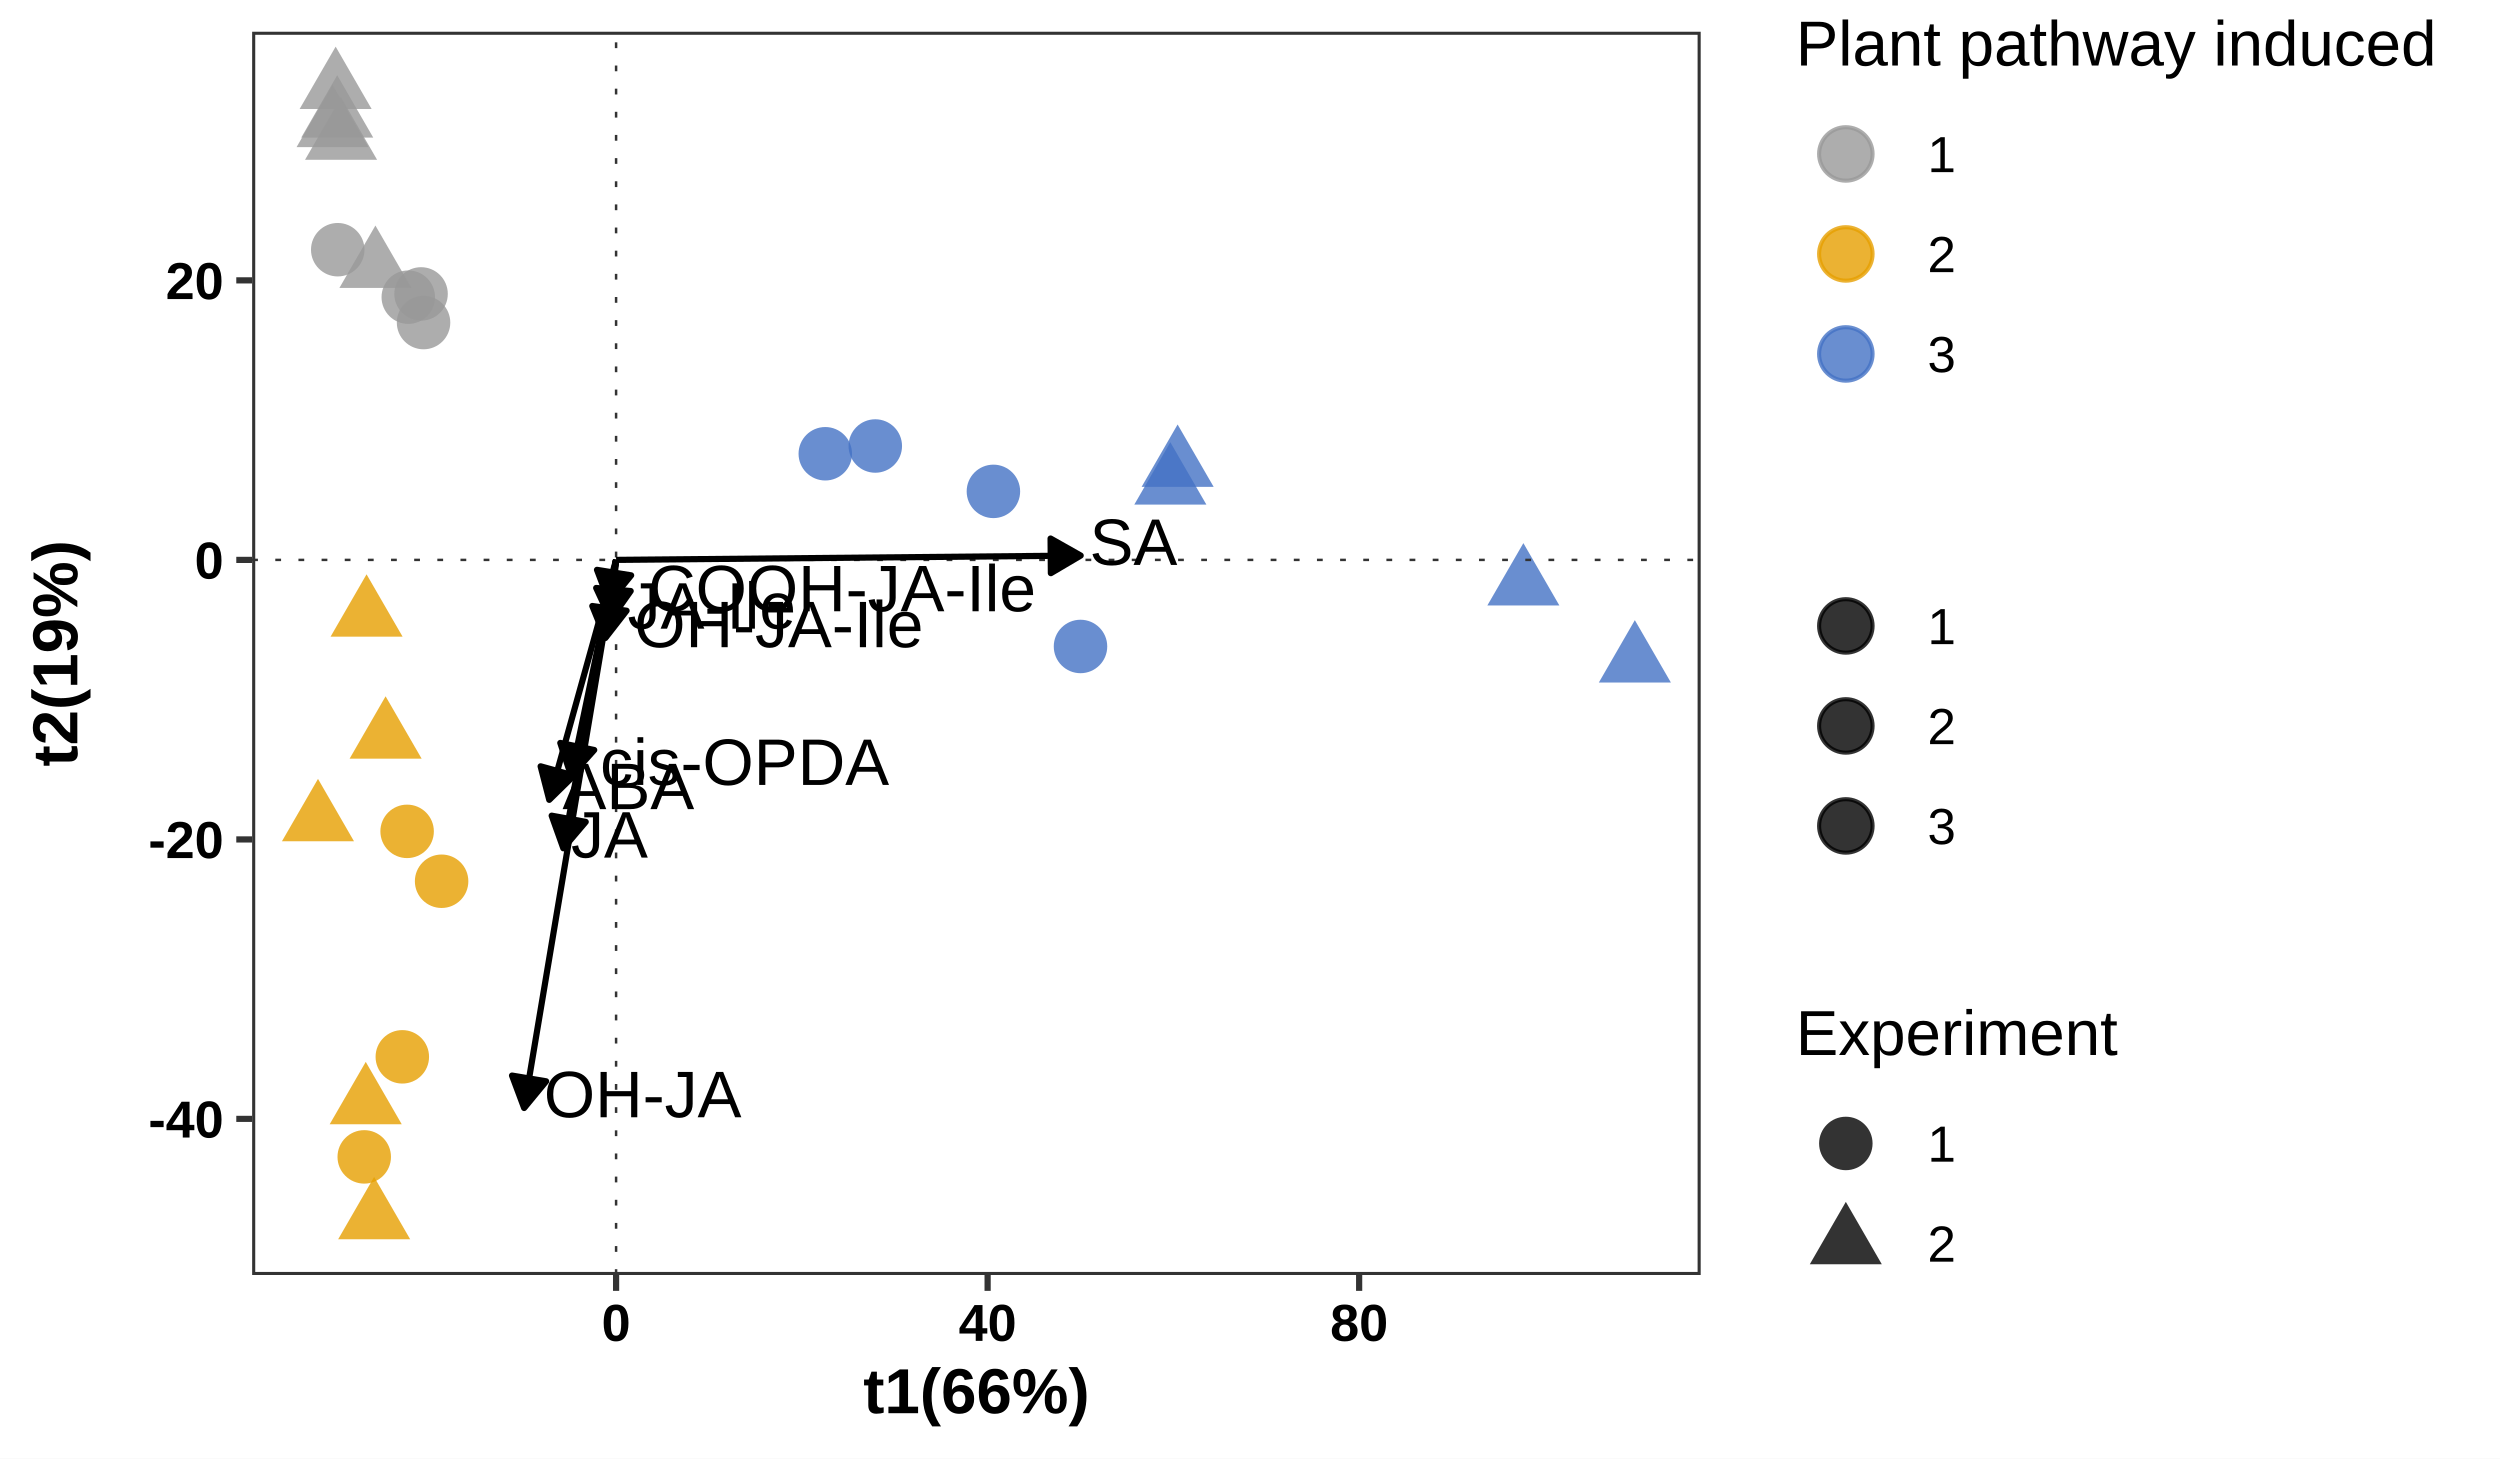
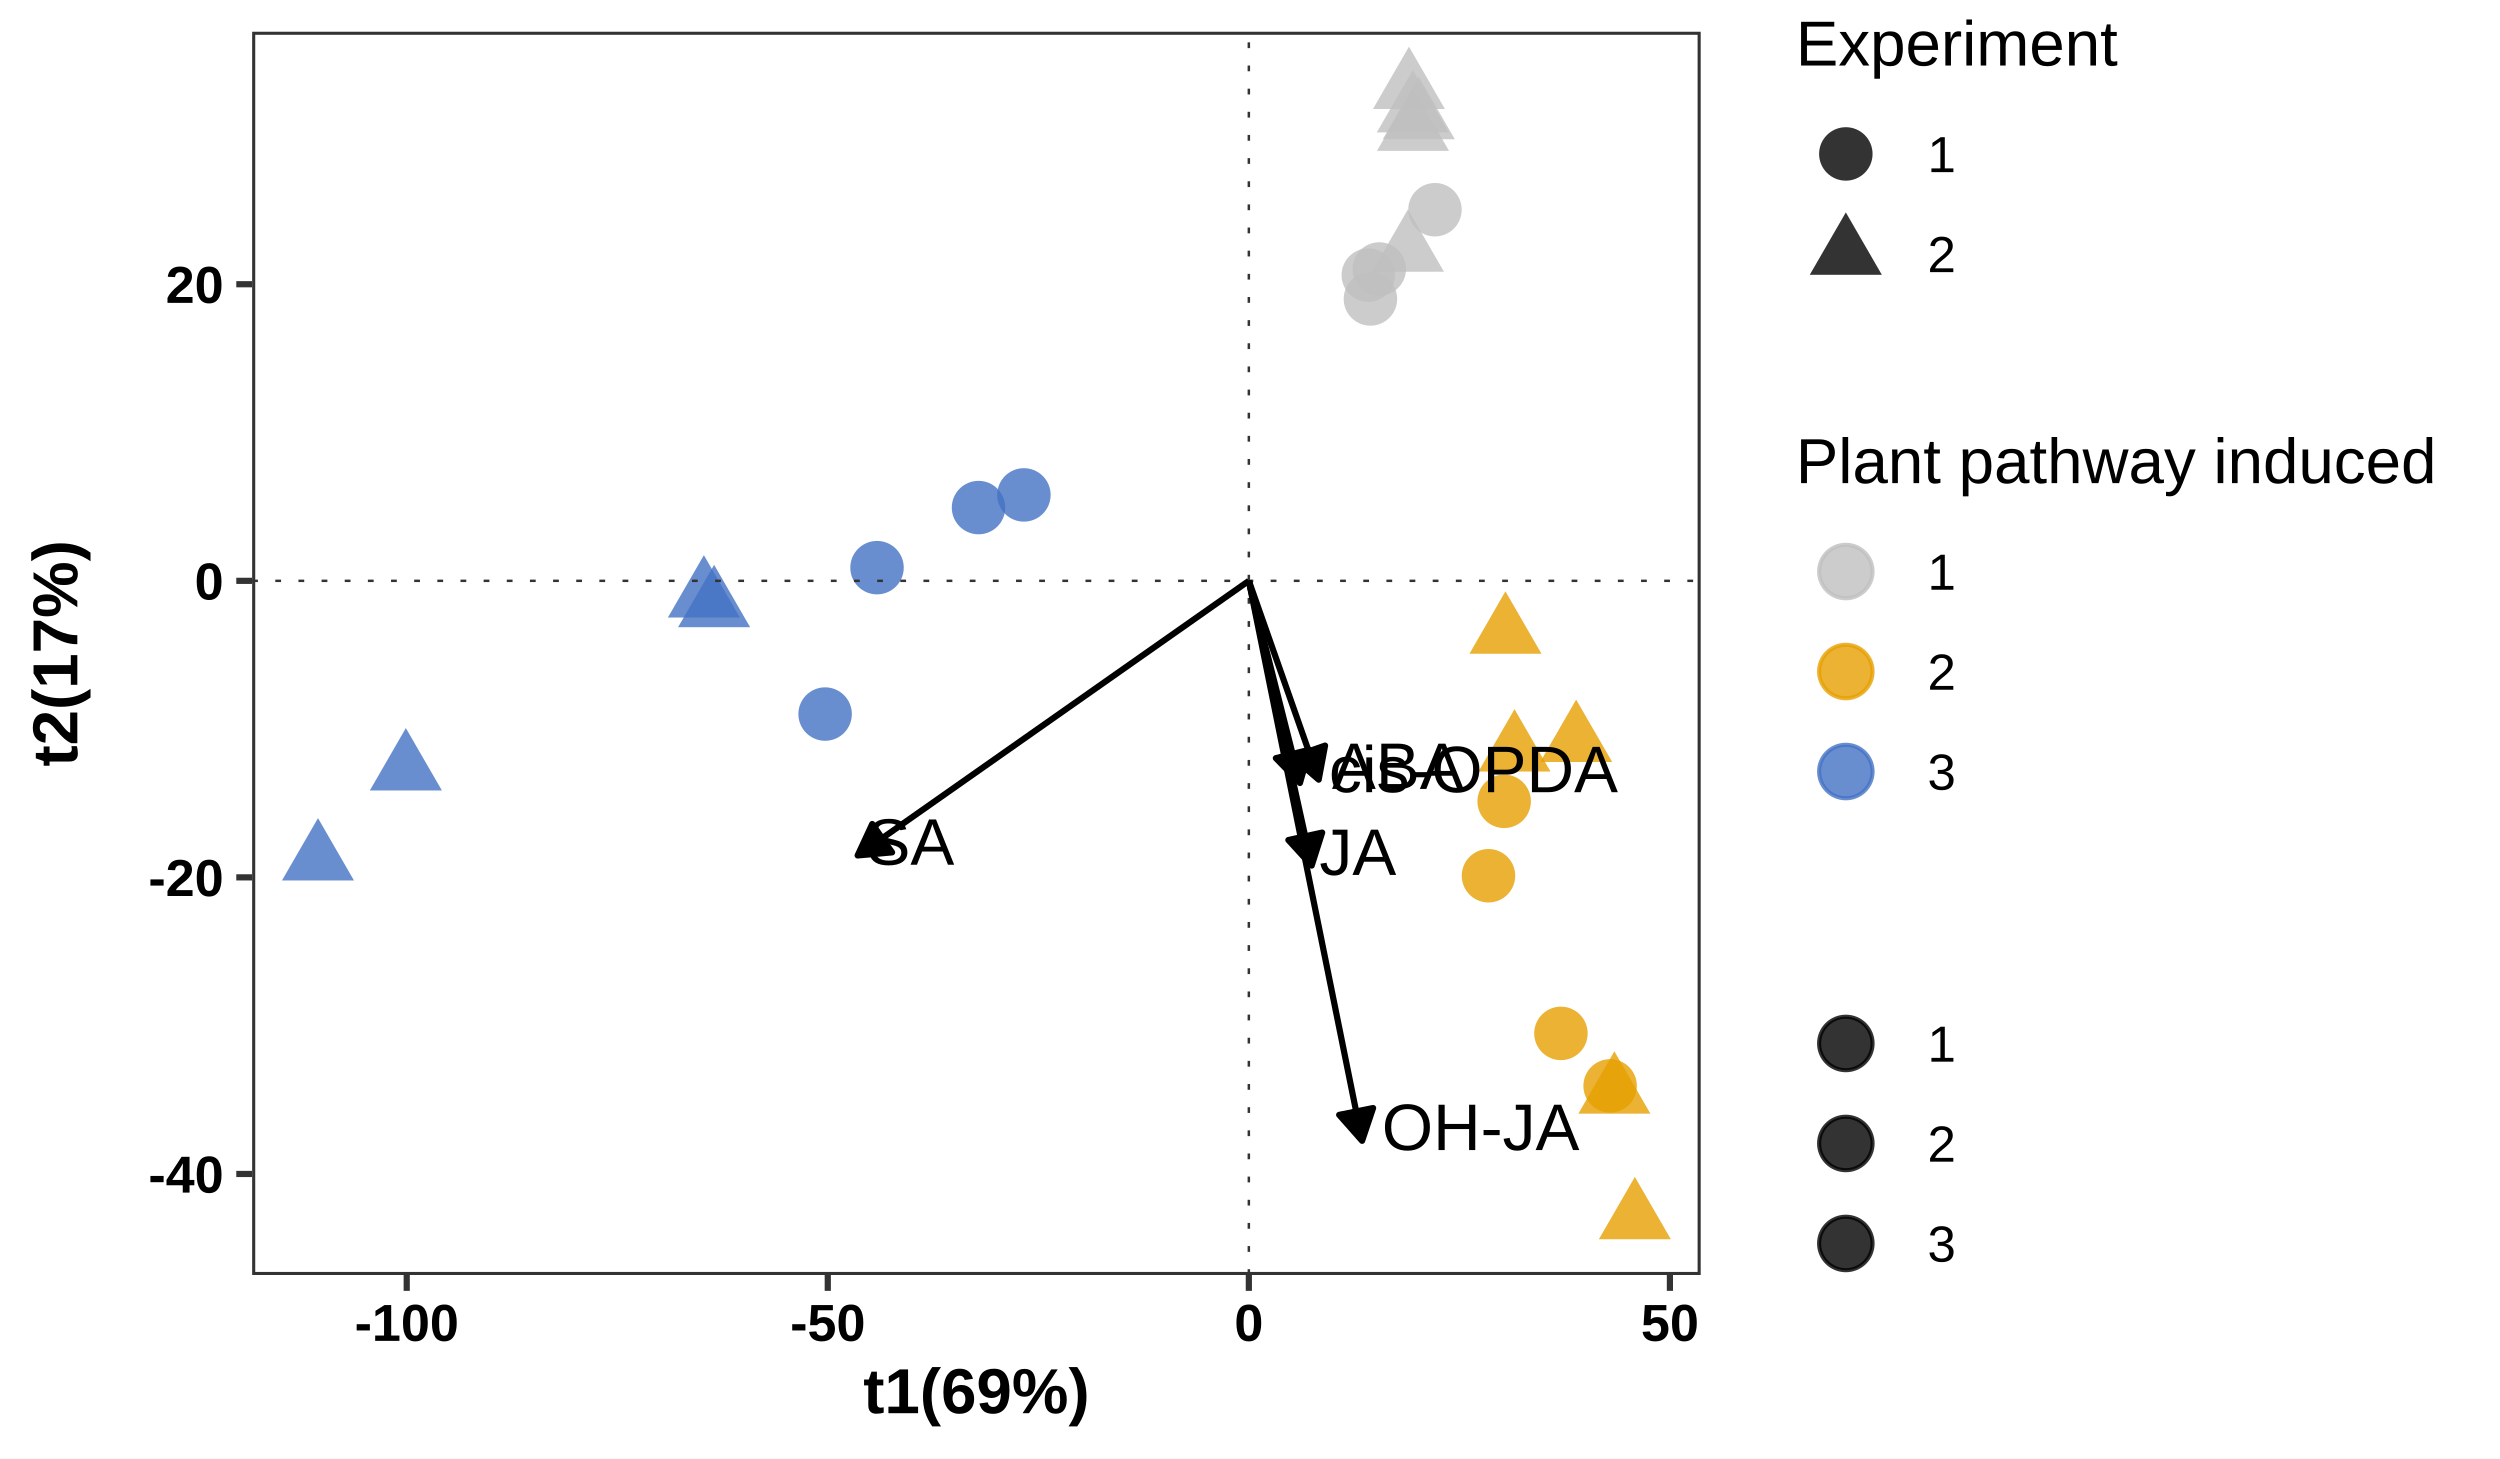
<svg xmlns="http://www.w3.org/2000/svg" class="svglite" width="432.00pt" height="252.00pt" viewBox="0 0 432.00 252.00">
  <defs>
    <style type="text/css">
    .svglite line, .svglite polyline, .svglite polygon, .svglite path, .svglite rect, .svglite circle {
      fill: none;
      stroke: #000000;
      stroke-linecap: round;
      stroke-linejoin: round;
      stroke-miterlimit: 10.00;
    }
    .svglite text {
      white-space: pre;
    }
  </style>
  </defs>
  <rect width="100%" height="100%" style="stroke: none; fill: #FFFFFF;" />
  <defs>
    <clipPath id="cpMC4wMHw0MzIuMDB8MC4wMHwyNTIuMDA=">
      <rect x="0.00" y="0.00" width="432.00" height="252.00" />
    </clipPath>
  </defs>
  <g clip-path="url(#cpMC4wMHw0MzIuMDB8MC4wMHwyNTIuMDA=)">
-     <rect x="-0" y="0.00" width="432.00" height="252.00" style="stroke-width: 1.07; stroke: #FFFFFF; fill: #FFFFFF;" />
+     <rect x="-0" y="-0" width="432.00" height="252.00" style="stroke-width: 1.07; stroke: #FFFFFF; fill: #FFFFFF;" />
  </g>
  <defs>
    <clipPath id="cpNDMuNTd8MjkzLjg4fDUuNDh8MjIwLjMy">
      <rect x="43.57" y="5.48" width="250.31" height="214.84" />
    </clipPath>
  </defs>
  <g clip-path="url(#cpNDMuNTd8MjkzLjg4fDUuNDh8MjIwLjMy)">
    <rect x="43.57" y="5.48" width="250.31" height="214.84" style="stroke-width: 1.07; stroke: none; fill: #FFFFFF;" />
-     <circle cx="58.36" cy="43.15" r="4.62" style="stroke-width: 0.71; stroke: none; fill: #999999; fill-opacity: 0.80;" />
-     <circle cx="73.19" cy="55.74" r="4.62" style="stroke-width: 0.71; stroke: none; fill: #999999; fill-opacity: 0.80;" />
-     <circle cx="70.55" cy="51.35" r="4.62" style="stroke-width: 0.71; stroke: none; fill: #999999; fill-opacity: 0.80;" />
-     <circle cx="72.76" cy="50.79" r="4.62" style="stroke-width: 0.71; stroke: none; fill: #999999; fill-opacity: 0.80;" />
-     <circle cx="69.52" cy="182.62" r="4.62" style="stroke-width: 0.71; stroke: none; fill: #E69F00; fill-opacity: 0.80;" />
-     <circle cx="70.35" cy="143.66" r="4.62" style="stroke-width: 0.71; stroke: none; fill: #E69F00; fill-opacity: 0.80;" />
-     <circle cx="62.94" cy="199.91" r="4.62" style="stroke-width: 0.71; stroke: none; fill: #E69F00; fill-opacity: 0.80;" />
-     <circle cx="76.31" cy="152.28" r="4.62" style="stroke-width: 0.71; stroke: none; fill: #E69F00; fill-opacity: 0.80;" />
-     <circle cx="142.61" cy="78.41" r="4.62" style="stroke-width: 0.71; stroke: none; fill: #4472C4; fill-opacity: 0.80;" />
-     <circle cx="171.66" cy="84.91" r="4.62" style="stroke-width: 0.71; stroke: none; fill: #4472C4; fill-opacity: 0.80;" />
-     <circle cx="186.71" cy="111.71" r="4.62" style="stroke-width: 0.71; stroke: none; fill: #4472C4; fill-opacity: 0.80;" />
-     <circle cx="151.25" cy="77.07" r="4.62" style="stroke-width: 0.71; stroke: none; fill: #4472C4; fill-opacity: 0.80;" />
-     <polygon points="64.87,38.97 71.10,49.75 58.65,49.75 " style="stroke-width: 0.71; stroke: none; fill: #999999; fill-opacity: 0.80;" />
-     <polygon points="58.93,16.83 65.16,27.61 52.71,27.61 " style="stroke-width: 0.71; stroke: none; fill: #999999; fill-opacity: 0.80;" />
-     <polygon points="58.27,13.00 64.50,23.78 52.05,23.78 " style="stroke-width: 0.71; stroke: none; fill: #999999; fill-opacity: 0.80;" />
-     <polygon points="58.00,8.06 64.22,18.84 51.77,18.84 " style="stroke-width: 0.71; stroke: none; fill: #999999; fill-opacity: 0.80;" />
-     <polygon points="57.46,14.65 63.69,25.43 51.24,25.43 " style="stroke-width: 0.71; stroke: none; fill: #999999; fill-opacity: 0.80;" />
-     <polygon points="64.65,203.37 70.88,214.15 58.43,214.15 " style="stroke-width: 0.71; stroke: none; fill: #E69F00; fill-opacity: 0.80;" />
-     <polygon points="66.63,120.32 72.86,131.10 60.41,131.10 " style="stroke-width: 0.71; stroke: none; fill: #E69F00; fill-opacity: 0.80;" />
-     <polygon points="63.20,183.49 69.42,194.27 56.97,194.27 " style="stroke-width: 0.71; stroke: none; fill: #E69F00; fill-opacity: 0.80;" />
-     <polygon points="54.95,134.59 61.17,145.37 48.72,145.37 " style="stroke-width: 0.71; stroke: none; fill: #E69F00; fill-opacity: 0.80;" />
-     <polygon points="63.34,99.24 69.57,110.02 57.12,110.02 " style="stroke-width: 0.71; stroke: none; fill: #E69F00; fill-opacity: 0.80;" />
-     <polygon points="263.24,93.85 269.46,104.63 257.01,104.63 " style="stroke-width: 0.71; stroke: none; fill: #4472C4; fill-opacity: 0.80;" />
-     <polygon points="202.23,76.41 208.46,87.19 196.01,87.19 " style="stroke-width: 0.71; stroke: none; fill: #4472C4; fill-opacity: 0.80;" />
-     <polygon points="203.49,73.35 209.72,84.13 197.27,84.13 " style="stroke-width: 0.71; stroke: none; fill: #4472C4; fill-opacity: 0.80;" />
-     <polygon points="282.50,107.16 288.73,117.94 276.28,117.94 " style="stroke-width: 0.71; stroke: none; fill: #4472C4; fill-opacity: 0.80;" />
-     <line x1="43.57" y1="96.75" x2="293.88" y2="96.75" style="stroke-width: 0.43; stroke: #333333; stroke-dasharray: 1.00,3.00; stroke-linecap: butt;" />
-     <line x1="106.46" y1="220.32" x2="106.46" y2="5.48" style="stroke-width: 0.43; stroke: #333333; stroke-dasharray: 1.00,3.00; stroke-linecap: butt;" />
-     <line x1="106.46" y1="96.75" x2="186.74" y2="96.00" style="stroke-width: 1.07; stroke-linecap: butt;" />
-     <polygon points="181.59,99.04 186.74,96.00 181.54,93.06 " style="stroke-width: 1.07; stroke-linecap: butt; fill: #000000;" />
-     <line x1="106.46" y1="96.75" x2="97.34" y2="146.58" style="stroke-width: 1.07; stroke-linecap: butt;" />
-     <polygon points="95.33,140.95 97.34,146.58 101.21,142.02 " style="stroke-width: 1.07; stroke-linecap: butt; fill: #000000;" />
-     <line x1="106.46" y1="96.75" x2="94.91" y2="138.21" style="stroke-width: 1.07; stroke-linecap: butt;" />
-     <polygon points="93.42,132.42 94.91,138.21 99.18,134.02 " style="stroke-width: 1.07; stroke-linecap: butt; fill: #000000;" />
-     <line x1="106.46" y1="96.75" x2="105.53" y2="107.02" style="stroke-width: 1.07; stroke-linecap: butt;" />
-     <polygon points="103.02,101.60 105.53,107.02 108.98,102.13 " style="stroke-width: 1.07; stroke-linecap: butt; fill: #000000;" />
-     <line x1="106.46" y1="96.75" x2="98.69" y2="134.06" style="stroke-width: 1.07; stroke-linecap: butt;" />
-     <polygon points="96.82,128.38 98.69,134.06 102.68,129.60 " style="stroke-width: 1.07; stroke-linecap: butt; fill: #000000;" />
-     <line x1="106.46" y1="96.75" x2="90.57" y2="191.46" style="stroke-width: 1.07; stroke-linecap: butt;" />
-     <polygon points="88.48,185.86 90.57,191.46 94.37,186.85 " style="stroke-width: 1.07; stroke-linecap: butt; fill: #000000;" />
-     <line x1="106.46" y1="96.75" x2="104.60" y2="110.25" style="stroke-width: 1.07; stroke-linecap: butt;" />
-     <polygon points="102.35,104.72 104.60,110.25 108.27,105.53 " style="stroke-width: 1.07; stroke-linecap: butt; fill: #000000;" />
-     <line x1="106.46" y1="96.75" x2="105.28" y2="104.06" style="stroke-width: 1.07; stroke-linecap: butt;" />
-     <polygon points="103.16,98.47 105.28,104.06 109.06,99.42 " style="stroke-width: 1.07; stroke-linecap: butt; fill: #000000;" />
-     <text transform="translate(188.27,97.62) rotate(-0)" style="font-size: 11.38px; font-family: &quot;Arial&quot;;" textLength="15.18px" lengthAdjust="spacingAndGlyphs">SA</text>
-     <text transform="translate(98.68,148.19) rotate(-0)" style="font-size: 11.38px; font-family: &quot;Arial&quot;;" textLength="13.28px" lengthAdjust="spacingAndGlyphs">JA</text>
-     <text transform="translate(97.20,139.82) rotate(-0)" style="font-size: 11.38px; font-family: &quot;Arial&quot;;" textLength="22.77px" lengthAdjust="spacingAndGlyphs">ABA</text>
-     <text transform="translate(108.45,108.63) rotate(-0)" style="font-size: 11.38px; font-family: &quot;Arial&quot;;" textLength="29.08px" lengthAdjust="spacingAndGlyphs">JA-Ile</text>
-     <text transform="translate(103.70,135.64) rotate(-0)" style="font-size: 11.38px; font-family: &quot;Arial&quot;;" textLength="49.93px" lengthAdjust="spacingAndGlyphs">cis-OPDA</text>
-     <text transform="translate(93.99,193.06) rotate(-0)" style="font-size: 11.38px; font-family: &quot;Arial&quot;;" textLength="34.13px" lengthAdjust="spacingAndGlyphs">OH-JA</text>
-     <text transform="translate(109.61,111.84) rotate(-0)" style="font-size: 11.38px; font-family: &quot;Arial&quot;;" textLength="49.93px" lengthAdjust="spacingAndGlyphs">OH-JA-Ile</text>
-     <text transform="translate(112.00,105.63) rotate(-0)" style="font-size: 11.38px; font-family: &quot;Arial&quot;;" textLength="67.00px" lengthAdjust="spacingAndGlyphs">COOH-JA-Ile</text>
+     <circle cx="247.96" cy="36.24" r="4.62" style="stroke-width: 0.71; stroke: none; fill: #BFBFBF; fill-opacity: 0.80;" />
+     <circle cx="236.81" cy="51.66" r="4.62" style="stroke-width: 0.71; stroke: none; fill: #BFBFBF; fill-opacity: 0.80;" />
+     <circle cx="238.34" cy="46.48" r="4.62" style="stroke-width: 0.71; stroke: none; fill: #BFBFBF; fill-opacity: 0.80;" />
+     <circle cx="236.44" cy="47.54" r="4.62" style="stroke-width: 0.71; stroke: none; fill: #BFBFBF; fill-opacity: 0.80;" />
+     <circle cx="269.73" cy="178.57" r="4.62" style="stroke-width: 0.71; stroke: none; fill: #E69F00; fill-opacity: 0.80;" />
+     <circle cx="259.92" cy="138.47" r="4.62" style="stroke-width: 0.71; stroke: none; fill: #E69F00; fill-opacity: 0.80;" />
+     <circle cx="278.23" cy="187.64" r="4.62" style="stroke-width: 0.71; stroke: none; fill: #E69F00; fill-opacity: 0.80;" />
+     <circle cx="257.21" cy="151.33" r="4.62" style="stroke-width: 0.71; stroke: none; fill: #E69F00; fill-opacity: 0.80;" />
+     <circle cx="176.93" cy="85.52" r="4.62" style="stroke-width: 0.71; stroke: none; fill: #4472C4; fill-opacity: 0.80;" />
+     <circle cx="151.55" cy="98.09" r="4.62" style="stroke-width: 0.71; stroke: none; fill: #4472C4; fill-opacity: 0.80;" />
+     <circle cx="142.58" cy="123.39" r="4.62" style="stroke-width: 0.71; stroke: none; fill: #4472C4; fill-opacity: 0.80;" />
+     <circle cx="169.09" cy="87.71" r="4.62" style="stroke-width: 0.71; stroke: none; fill: #4472C4; fill-opacity: 0.80;" />
+     <polygon points="243.29,36.17 249.52,46.95 237.07,46.95 " style="stroke-width: 0.71; stroke: none; fill: #BFBFBF; fill-opacity: 0.80;" />
+     <polygon points="244.17,15.29 250.39,26.07 237.94,26.07 " style="stroke-width: 0.71; stroke: none; fill: #BFBFBF; fill-opacity: 0.80;" />
+     <polygon points="244.14,12.10 250.36,22.88 237.91,22.88 " style="stroke-width: 0.71; stroke: none; fill: #BFBFBF; fill-opacity: 0.80;" />
+     <polygon points="243.47,8.06 249.69,18.84 237.24,18.84 " style="stroke-width: 0.71; stroke: none; fill: #BFBFBF; fill-opacity: 0.80;" />
+     <polygon points="245.17,13.28 251.39,24.06 238.94,24.06 " style="stroke-width: 0.71; stroke: none; fill: #BFBFBF; fill-opacity: 0.80;" />
+     <polygon points="282.50,203.37 288.73,214.15 276.28,214.15 " style="stroke-width: 0.71; stroke: none; fill: #E69F00; fill-opacity: 0.80;" />
+     <polygon points="261.71,122.54 267.93,133.32 255.48,133.32 " style="stroke-width: 0.71; stroke: none; fill: #E69F00; fill-opacity: 0.80;" />
+     <polygon points="278.96,181.66 285.19,192.44 272.74,192.44 " style="stroke-width: 0.71; stroke: none; fill: #E69F00; fill-opacity: 0.80;" />
+     <polygon points="272.36,120.89 278.59,131.67 266.14,131.67 " style="stroke-width: 0.71; stroke: none; fill: #E69F00; fill-opacity: 0.80;" />
+     <polygon points="260.14,102.18 266.37,112.97 253.92,112.97 " style="stroke-width: 0.71; stroke: none; fill: #E69F00; fill-opacity: 0.80;" />
+     <polygon points="70.13,125.81 76.36,136.59 63.91,136.59 " style="stroke-width: 0.71; stroke: none; fill: #4472C4; fill-opacity: 0.80;" />
+     <polygon points="123.40,97.60 129.62,108.38 117.17,108.38 " style="stroke-width: 0.71; stroke: none; fill: #4472C4; fill-opacity: 0.80;" />
+     <polygon points="121.63,95.93 127.86,106.71 115.41,106.71 " style="stroke-width: 0.71; stroke: none; fill: #4472C4; fill-opacity: 0.80;" />
+     <polygon points="54.95,141.37 61.17,152.15 48.72,152.15 " style="stroke-width: 0.71; stroke: none; fill: #4472C4; fill-opacity: 0.80;" />
+     <line x1="43.57" y1="100.37" x2="293.88" y2="100.37" style="stroke-width: 0.43; stroke: #333333; stroke-dasharray: 1.00,3.00; stroke-linecap: butt;" />
+     <line x1="215.80" y1="220.32" x2="215.80" y2="5.48" style="stroke-width: 0.43; stroke: #333333; stroke-dasharray: 1.00,3.00; stroke-linecap: butt;" />
+     <line x1="215.80" y1="100.37" x2="148.20" y2="147.82" style="stroke-width: 1.07; stroke-linecap: butt;" />
+     <polygon points="150.72,142.39 148.20,147.82 154.15,147.29 " style="stroke-width: 1.07; stroke-linecap: butt; fill: #000000;" />
+     <line x1="215.80" y1="100.37" x2="226.66" y2="149.57" style="stroke-width: 1.07; stroke-linecap: butt;" />
+     <polygon points="222.63,145.16 226.66,149.57 228.47,143.87 " style="stroke-width: 1.07; stroke-linecap: butt; fill: #000000;" />
+     <line x1="215.80" y1="100.37" x2="227.87" y2="134.72" style="stroke-width: 1.07; stroke-linecap: butt;" />
+     <polygon points="223.33,130.82 227.87,134.72 228.97,128.84 " style="stroke-width: 1.07; stroke-linecap: butt; fill: #000000;" />
+     <line x1="215.80" y1="100.37" x2="224.63" y2="135.30" style="stroke-width: 1.07; stroke-linecap: butt;" />
+     <polygon points="220.47,131.01 224.63,135.30 226.26,129.55 " style="stroke-width: 1.07; stroke-linecap: butt; fill: #000000;" />
+     <line x1="215.80" y1="100.37" x2="235.37" y2="197.13" style="stroke-width: 1.07; stroke-linecap: butt;" />
+     <polygon points="231.41,192.65 235.37,197.13 237.27,191.47 " style="stroke-width: 1.07; stroke-linecap: butt; fill: #000000;" />
+     <text transform="translate(149.73,149.43) rotate(-0)" style="font-size: 11.38px; font-family: &quot;Arial&quot;;" textLength="15.18px" lengthAdjust="spacingAndGlyphs">SA</text>
+     <text transform="translate(228.00,151.19) rotate(-0)" style="font-size: 11.38px; font-family: &quot;Arial&quot;;" textLength="13.28px" lengthAdjust="spacingAndGlyphs">JA</text>
+     <text transform="translate(230.16,136.33) rotate(-0)" style="font-size: 11.38px; font-family: &quot;Arial&quot;;" textLength="22.77px" lengthAdjust="spacingAndGlyphs">ABA</text>
+     <text transform="translate(229.64,136.89) rotate(-0)" style="font-size: 11.38px; font-family: &quot;Arial&quot;;" textLength="49.93px" lengthAdjust="spacingAndGlyphs">cis-OPDA</text>
+     <text transform="translate(238.79,198.73) rotate(-0)" style="font-size: 11.38px; font-family: &quot;Arial&quot;;" textLength="34.13px" lengthAdjust="spacingAndGlyphs">OH-JA</text>
    <rect x="43.57" y="5.48" width="250.31" height="214.84" style="stroke-width: 1.07; stroke: #333333;" />
  </g>
  <g clip-path="url(#cpMC4wMHw0MzIuMDB8MC4wMHwyNTIuMDA=)">
-     <text x="38.64" y="196.56" text-anchor="end" style="font-size: 9.00px; font-weight: bold; font-family: &quot;Arial&quot;;" textLength="13.00px" lengthAdjust="spacingAndGlyphs">-40</text>
-     <text x="38.64" y="148.27" text-anchor="end" style="font-size: 9.00px; font-weight: bold; font-family: &quot;Arial&quot;;" textLength="13.00px" lengthAdjust="spacingAndGlyphs">-20</text>
-     <text x="38.64" y="99.97" text-anchor="end" style="font-size: 9.00px; font-weight: bold; font-family: &quot;Arial&quot;;" textLength="5.00px" lengthAdjust="spacingAndGlyphs">0</text>
-     <text x="38.64" y="51.68" text-anchor="end" style="font-size: 9.00px; font-weight: bold; font-family: &quot;Arial&quot;;" textLength="10.01px" lengthAdjust="spacingAndGlyphs">20</text>
-     <polyline points="40.83,193.34 43.57,193.34 " style="stroke-width: 1.07; stroke: #333333; stroke-linecap: butt;" />
-     <polyline points="40.83,145.05 43.57,145.05 " style="stroke-width: 1.07; stroke: #333333; stroke-linecap: butt;" />
-     <polyline points="40.83,96.75 43.57,96.75 " style="stroke-width: 1.07; stroke: #333333; stroke-linecap: butt;" />
-     <polyline points="40.83,48.45 43.57,48.45 " style="stroke-width: 1.07; stroke: #333333; stroke-linecap: butt;" />
-     <polyline points="106.46,223.06 106.46,220.32 " style="stroke-width: 1.07; stroke: #333333; stroke-linecap: butt;" />
-     <polyline points="170.66,223.06 170.66,220.32 " style="stroke-width: 1.07; stroke: #333333; stroke-linecap: butt;" />
-     <polyline points="234.86,223.06 234.86,220.32 " style="stroke-width: 1.07; stroke: #333333; stroke-linecap: butt;" />
-     <text x="106.46" y="231.70" text-anchor="middle" style="font-size: 9.00px; font-weight: bold; font-family: &quot;Arial&quot;;" textLength="5.00px" lengthAdjust="spacingAndGlyphs">0</text>
-     <text x="170.66" y="231.70" text-anchor="middle" style="font-size: 9.00px; font-weight: bold; font-family: &quot;Arial&quot;;" textLength="10.01px" lengthAdjust="spacingAndGlyphs">40</text>
-     <text x="234.86" y="231.70" text-anchor="middle" style="font-size: 9.00px; font-weight: bold; font-family: &quot;Arial&quot;;" textLength="10.01px" lengthAdjust="spacingAndGlyphs">80</text>
-     <text x="168.73" y="244.20" text-anchor="middle" style="font-size: 11.00px; font-weight: bold; font-family: &quot;Arial&quot;;" textLength="39.14px" lengthAdjust="spacingAndGlyphs">t1(66%)</text>
-     <text transform="translate(13.36,112.90) rotate(-90)" text-anchor="middle" style="font-size: 11.00px; font-weight: bold; font-family: &quot;Arial&quot;;" textLength="39.14px" lengthAdjust="spacingAndGlyphs">t2(19%)</text>
-     <rect x="304.84" y="-3.19" width="121.68" height="78.47" style="stroke-width: 1.07; stroke: none; fill: #FFFFFF;" />
-     <text x="310.32" y="11.33" style="font-size: 11.00px; font-family: &quot;Arial&quot;;" textLength="110.72px" lengthAdjust="spacingAndGlyphs">Plant pathway induced</text>
+     <text x="38.64" y="206.08" text-anchor="end" style="font-size: 9.00px; font-weight: bold; font-family: &quot;Arial&quot;;" textLength="13.00px" lengthAdjust="spacingAndGlyphs">-40</text>
+     <text x="38.64" y="154.83" text-anchor="end" style="font-size: 9.00px; font-weight: bold; font-family: &quot;Arial&quot;;" textLength="13.00px" lengthAdjust="spacingAndGlyphs">-20</text>
+     <text x="38.64" y="103.59" text-anchor="end" style="font-size: 9.00px; font-weight: bold; font-family: &quot;Arial&quot;;" textLength="5.00px" lengthAdjust="spacingAndGlyphs">0</text>
+     <text x="38.64" y="52.34" text-anchor="end" style="font-size: 9.00px; font-weight: bold; font-family: &quot;Arial&quot;;" textLength="10.01px" lengthAdjust="spacingAndGlyphs">20</text>
+     <polyline points="40.83,202.86 43.57,202.86 " style="stroke-width: 1.07; stroke: #333333; stroke-linecap: butt;" />
+     <polyline points="40.83,151.61 43.57,151.61 " style="stroke-width: 1.07; stroke: #333333; stroke-linecap: butt;" />
+     <polyline points="40.83,100.37 43.57,100.37 " style="stroke-width: 1.07; stroke: #333333; stroke-linecap: butt;" />
+     <polyline points="40.83,49.12 43.57,49.12 " style="stroke-width: 1.07; stroke: #333333; stroke-linecap: butt;" />
+     <polyline points="70.28,223.06 70.28,220.32 " style="stroke-width: 1.07; stroke: #333333; stroke-linecap: butt;" />
+     <polyline points="143.04,223.06 143.04,220.32 " style="stroke-width: 1.07; stroke: #333333; stroke-linecap: butt;" />
+     <polyline points="215.80,223.06 215.80,220.32 " style="stroke-width: 1.07; stroke: #333333; stroke-linecap: butt;" />
+     <polyline points="288.56,223.06 288.56,220.32 " style="stroke-width: 1.07; stroke: #333333; stroke-linecap: butt;" />
+     <text x="70.28" y="231.70" text-anchor="middle" style="font-size: 9.00px; font-weight: bold; font-family: &quot;Arial&quot;;" textLength="18.01px" lengthAdjust="spacingAndGlyphs">-100</text>
+     <text x="143.04" y="231.70" text-anchor="middle" style="font-size: 9.00px; font-weight: bold; font-family: &quot;Arial&quot;;" textLength="13.00px" lengthAdjust="spacingAndGlyphs">-50</text>
+     <text x="215.80" y="231.70" text-anchor="middle" style="font-size: 9.00px; font-weight: bold; font-family: &quot;Arial&quot;;" textLength="5.00px" lengthAdjust="spacingAndGlyphs">0</text>
+     <text x="288.56" y="231.70" text-anchor="middle" style="font-size: 9.00px; font-weight: bold; font-family: &quot;Arial&quot;;" textLength="10.01px" lengthAdjust="spacingAndGlyphs">50</text>
+     <text x="168.73" y="244.20" text-anchor="middle" style="font-size: 11.00px; font-weight: bold; font-family: &quot;Arial&quot;;" textLength="39.14px" lengthAdjust="spacingAndGlyphs">t1(69%)</text>
+     <text transform="translate(13.36,112.90) rotate(-90)" text-anchor="middle" style="font-size: 11.00px; font-weight: bold; font-family: &quot;Arial&quot;;" textLength="39.14px" lengthAdjust="spacingAndGlyphs">t2(17%)</text>
+     <rect x="304.84" y="-3.19" width="66.61" height="61.19" style="stroke-width: 1.07; stroke: none; fill: #FFFFFF;" />
+     <text x="310.32" y="11.33" style="font-size: 11.00px; font-family: &quot;Arial&quot;;" textLength="55.65px" lengthAdjust="spacingAndGlyphs">Experiment</text>
    <rect x="310.32" y="17.96" width="17.28" height="17.28" style="stroke-width: 1.07; stroke: none; fill: #FFFFFF;" />
-     <circle cx="318.96" cy="26.60" r="4.62" style="stroke-width: 0.71; stroke: #999999; stroke-opacity: 0.80; fill: #999999; fill-opacity: 0.80;" />
+     <circle cx="318.96" cy="26.60" r="4.62" style="stroke-width: 0.71; stroke: none; fill: #000000; fill-opacity: 0.80;" />
    <rect x="310.32" y="35.24" width="17.28" height="17.28" style="stroke-width: 1.07; stroke: none; fill: #FFFFFF;" />
-     <circle cx="318.96" cy="43.88" r="4.62" style="stroke-width: 0.71; stroke: #E69F00; stroke-opacity: 0.80; fill: #E69F00; fill-opacity: 0.80;" />
-     <rect x="310.32" y="52.52" width="17.28" height="17.28" style="stroke-width: 1.07; stroke: none; fill: #FFFFFF;" />
-     <circle cx="318.96" cy="61.16" r="4.62" style="stroke-width: 0.71; stroke: #4472C4; stroke-opacity: 0.80; fill: #4472C4; fill-opacity: 0.80;" />
+     <polygon points="318.96,36.70 325.18,47.48 312.73,47.48 " style="stroke-width: 0.71; stroke: none; fill: #000000; fill-opacity: 0.80;" />
    <text x="333.08" y="29.75" style="font-size: 8.80px; font-family: &quot;Arial&quot;;" textLength="4.90px" lengthAdjust="spacingAndGlyphs">1</text>
    <text x="333.08" y="47.03" style="font-size: 8.80px; font-family: &quot;Arial&quot;;" textLength="4.90px" lengthAdjust="spacingAndGlyphs">2</text>
-     <text x="333.08" y="64.31" style="font-size: 8.80px; font-family: &quot;Arial&quot;;" textLength="4.90px" lengthAdjust="spacingAndGlyphs">3</text>
-     <rect x="304.84" y="86.24" width="38.61" height="70.60" style="stroke-width: 1.07; stroke: none; fill: #FFFFFF;" />
-     <rect x="310.32" y="99.52" width="17.28" height="17.28" style="stroke-width: 1.07; stroke: none; fill: #FFFFFF;" />
-     <circle cx="318.96" cy="108.16" r="4.62" style="stroke-width: 0.71; stroke: #000000; stroke-opacity: 0.80; fill: #000000; fill-opacity: 0.80;" />
-     <rect x="310.32" y="116.80" width="17.28" height="17.28" style="stroke-width: 1.07; stroke: none; fill: #FFFFFF;" />
-     <circle cx="318.96" cy="125.44" r="4.62" style="stroke-width: 0.71; stroke: #000000; stroke-opacity: 0.80; fill: #000000; fill-opacity: 0.80;" />
-     <rect x="310.32" y="134.08" width="17.28" height="17.28" style="stroke-width: 1.07; stroke: none; fill: #FFFFFF;" />
-     <circle cx="318.96" cy="142.72" r="4.62" style="stroke-width: 0.71; stroke: #000000; stroke-opacity: 0.80; fill: #000000; fill-opacity: 0.80;" />
-     <text x="333.08" y="111.31" style="font-size: 8.80px; font-family: &quot;Arial&quot;;" textLength="4.90px" lengthAdjust="spacingAndGlyphs">1</text>
-     <text x="333.08" y="128.59" style="font-size: 8.80px; font-family: &quot;Arial&quot;;" textLength="4.90px" lengthAdjust="spacingAndGlyphs">2</text>
-     <text x="333.08" y="145.87" style="font-size: 8.80px; font-family: &quot;Arial&quot;;" textLength="4.90px" lengthAdjust="spacingAndGlyphs">3</text>
-     <rect x="304.84" y="167.80" width="66.61" height="61.19" style="stroke-width: 1.07; stroke: none; fill: #FFFFFF;" />
-     <text x="310.32" y="182.31" style="font-size: 11.00px; font-family: &quot;Arial&quot;;" textLength="55.65px" lengthAdjust="spacingAndGlyphs">Experiment</text>
+     <rect x="304.84" y="68.96" width="121.68" height="78.47" style="stroke-width: 1.07; stroke: none; fill: #FFFFFF;" />
+     <text x="310.32" y="83.48" style="font-size: 11.00px; font-family: &quot;Arial&quot;;" textLength="110.72px" lengthAdjust="spacingAndGlyphs">Plant pathway induced</text>
+     <rect x="310.32" y="90.12" width="17.28" height="17.28" style="stroke-width: 1.07; stroke: none; fill: #FFFFFF;" />
+     <circle cx="318.96" cy="98.76" r="4.62" style="stroke-width: 0.71; stroke: #BFBFBF; stroke-opacity: 0.80; fill: #BFBFBF; fill-opacity: 0.80;" />
+     <rect x="310.32" y="107.40" width="17.28" height="17.28" style="stroke-width: 1.07; stroke: none; fill: #FFFFFF;" />
+     <circle cx="318.96" cy="116.04" r="4.62" style="stroke-width: 0.71; stroke: #E69F00; stroke-opacity: 0.80; fill: #E69F00; fill-opacity: 0.80;" />
+     <rect x="310.32" y="124.68" width="17.28" height="17.28" style="stroke-width: 1.07; stroke: none; fill: #FFFFFF;" />
+     <circle cx="318.96" cy="133.32" r="4.62" style="stroke-width: 0.71; stroke: #4472C4; stroke-opacity: 0.80; fill: #4472C4; fill-opacity: 0.80;" />
+     <text x="333.08" y="101.91" style="font-size: 8.80px; font-family: &quot;Arial&quot;;" textLength="4.90px" lengthAdjust="spacingAndGlyphs">1</text>
+     <text x="333.08" y="119.19" style="font-size: 8.80px; font-family: &quot;Arial&quot;;" textLength="4.90px" lengthAdjust="spacingAndGlyphs">2</text>
+     <text x="333.08" y="136.47" style="font-size: 8.80px; font-family: &quot;Arial&quot;;" textLength="4.90px" lengthAdjust="spacingAndGlyphs">3</text>
+     <rect x="304.84" y="158.40" width="38.61" height="70.60" style="stroke-width: 1.07; stroke: none; fill: #FFFFFF;" />
+     <rect x="310.32" y="171.67" width="17.28" height="17.28" style="stroke-width: 1.07; stroke: none; fill: #FFFFFF;" />
+     <circle cx="318.96" cy="180.31" r="4.62" style="stroke-width: 0.71; stroke: #000000; stroke-opacity: 0.80; fill: #000000; fill-opacity: 0.80;" />
    <rect x="310.32" y="188.95" width="17.28" height="17.28" style="stroke-width: 1.07; stroke: none; fill: #FFFFFF;" />
-     <circle cx="318.96" cy="197.59" r="4.62" style="stroke-width: 0.71; stroke: none; fill: #000000; fill-opacity: 0.80;" />
+     <circle cx="318.96" cy="197.59" r="4.62" style="stroke-width: 0.71; stroke: #000000; stroke-opacity: 0.80; fill: #000000; fill-opacity: 0.80;" />
    <rect x="310.32" y="206.23" width="17.28" height="17.28" style="stroke-width: 1.07; stroke: none; fill: #FFFFFF;" />
-     <polygon points="318.96,207.68 325.18,218.47 312.73,218.47 " style="stroke-width: 0.71; stroke: none; fill: #000000; fill-opacity: 0.80;" />
-     <text x="333.08" y="200.74" style="font-size: 8.80px; font-family: &quot;Arial&quot;;" textLength="4.90px" lengthAdjust="spacingAndGlyphs">1</text>
-     <text x="333.08" y="218.02" style="font-size: 8.80px; font-family: &quot;Arial&quot;;" textLength="4.90px" lengthAdjust="spacingAndGlyphs">2</text>
+     <circle cx="318.96" cy="214.87" r="4.62" style="stroke-width: 0.71; stroke: #000000; stroke-opacity: 0.80; fill: #000000; fill-opacity: 0.80;" />
+     <text x="333.08" y="183.46" style="font-size: 8.80px; font-family: &quot;Arial&quot;;" textLength="4.90px" lengthAdjust="spacingAndGlyphs">1</text>
+     <text x="333.08" y="200.74" style="font-size: 8.80px; font-family: &quot;Arial&quot;;" textLength="4.90px" lengthAdjust="spacingAndGlyphs">2</text>
+     <text x="333.08" y="218.02" style="font-size: 8.80px; font-family: &quot;Arial&quot;;" textLength="4.90px" lengthAdjust="spacingAndGlyphs">3</text>
  </g>
</svg>
